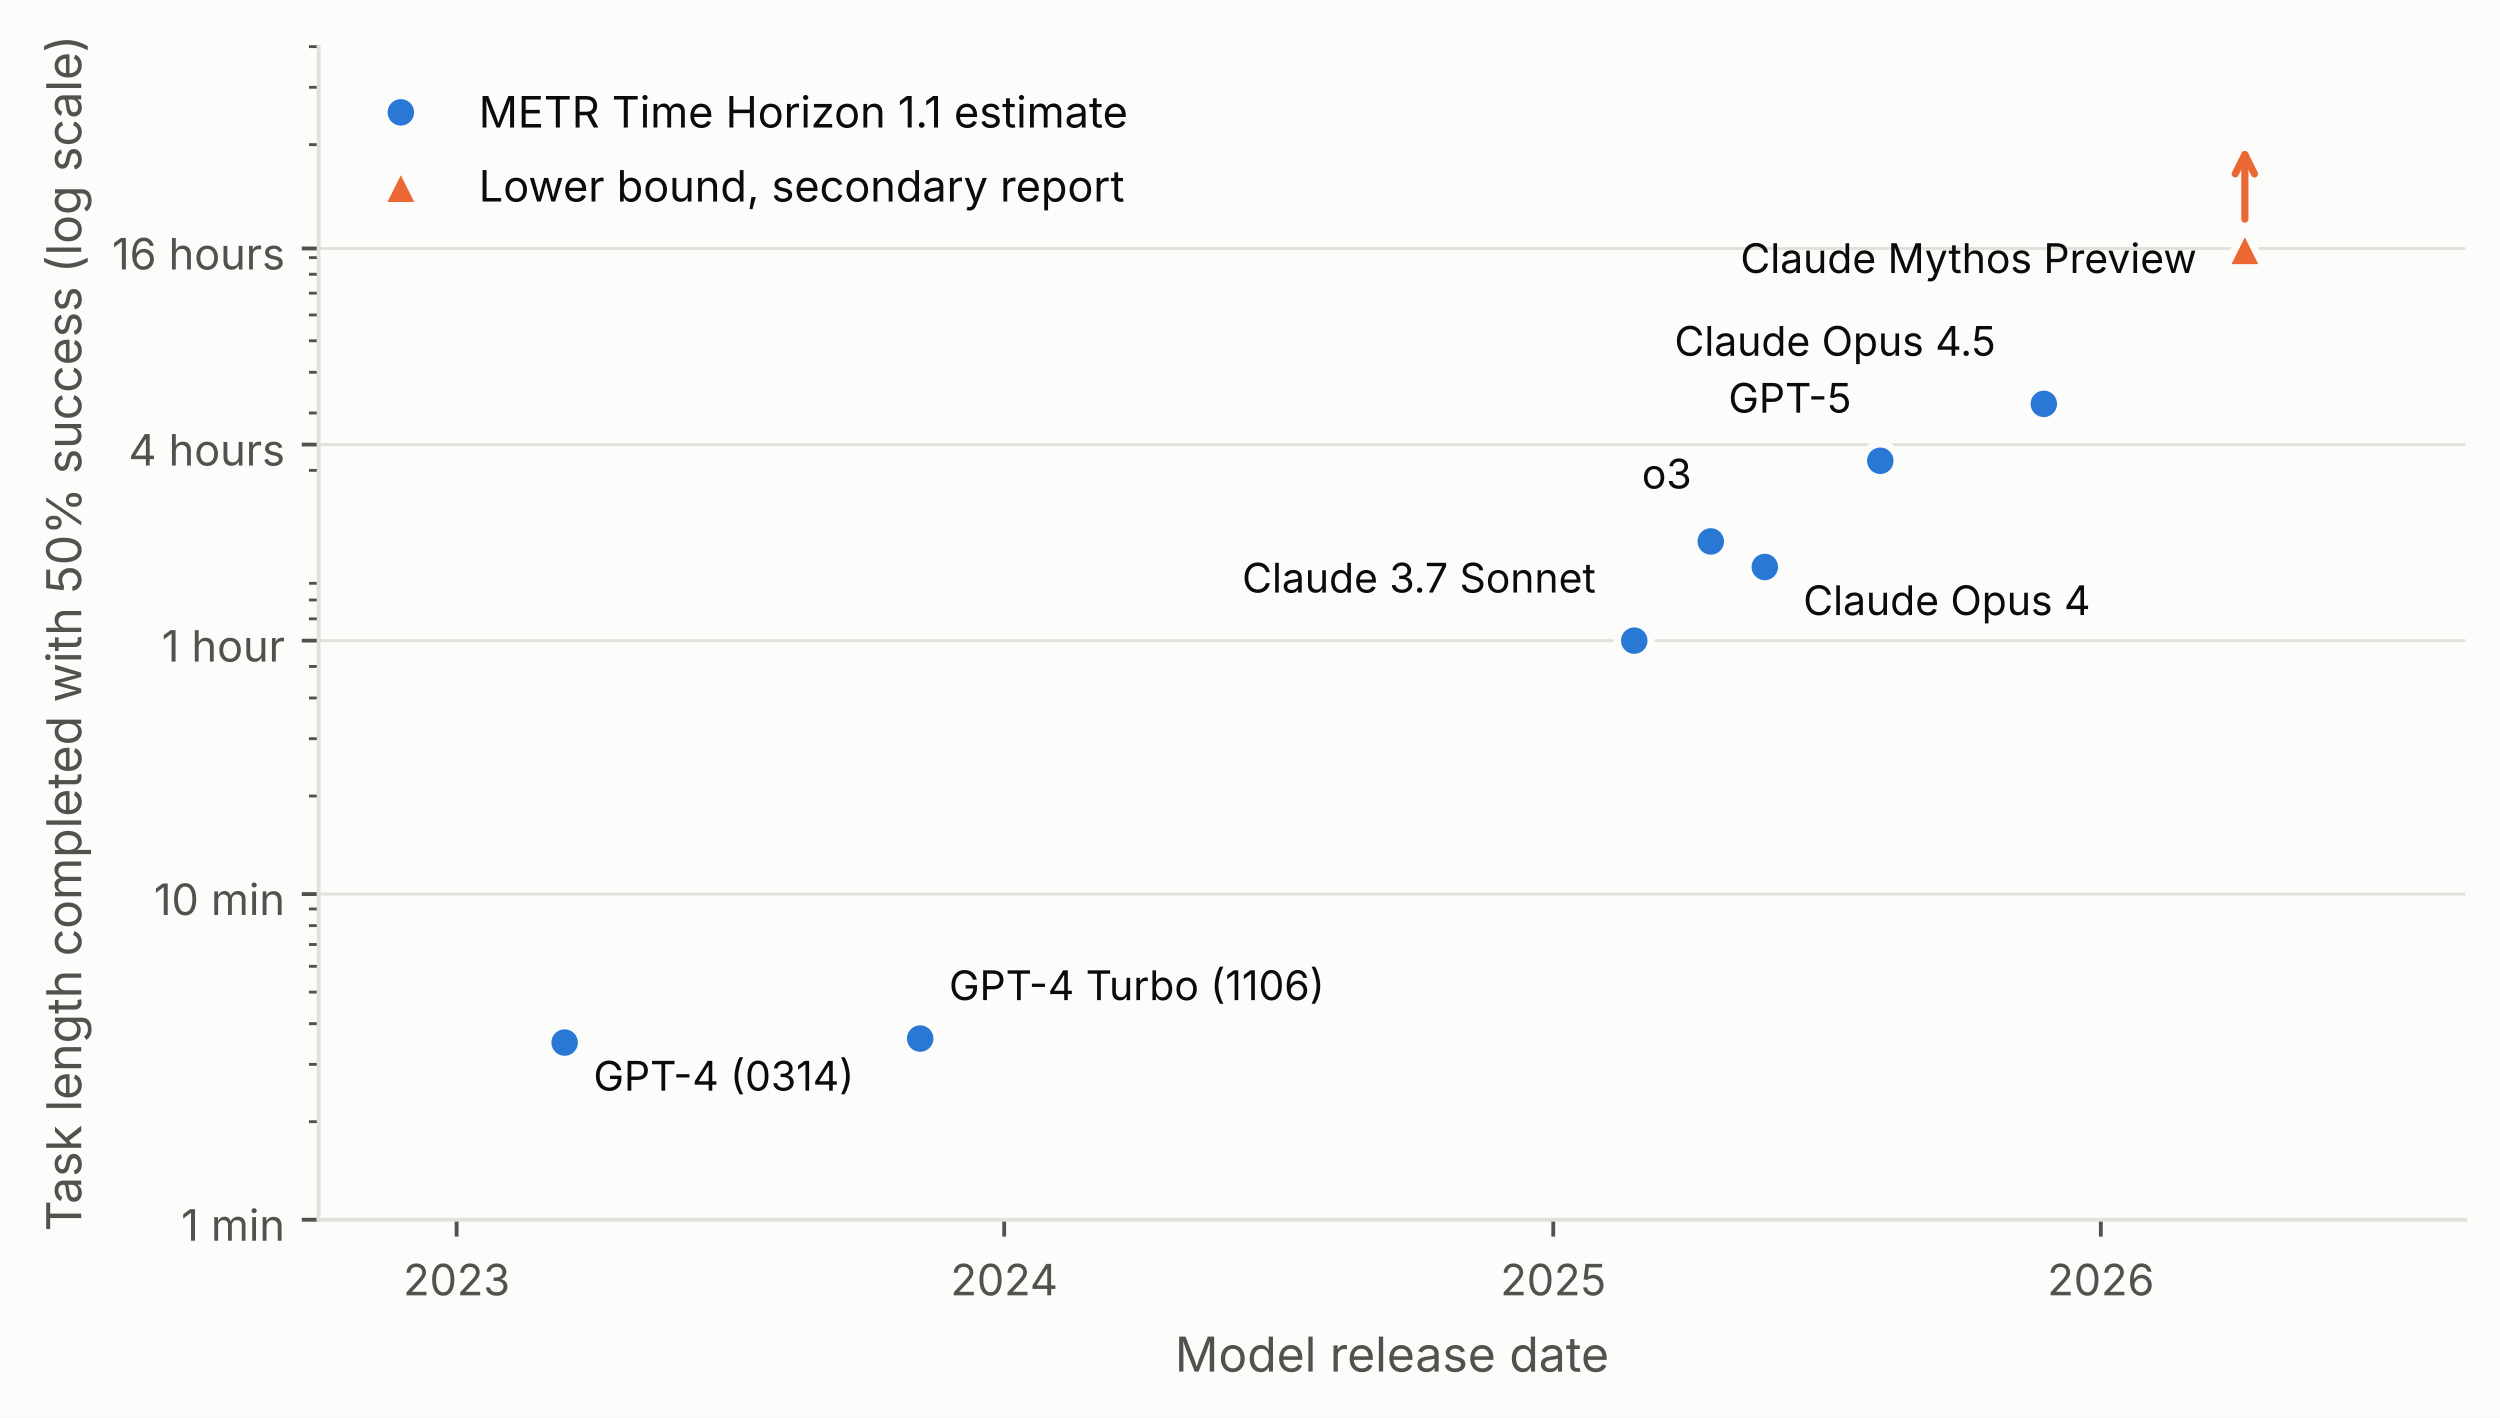
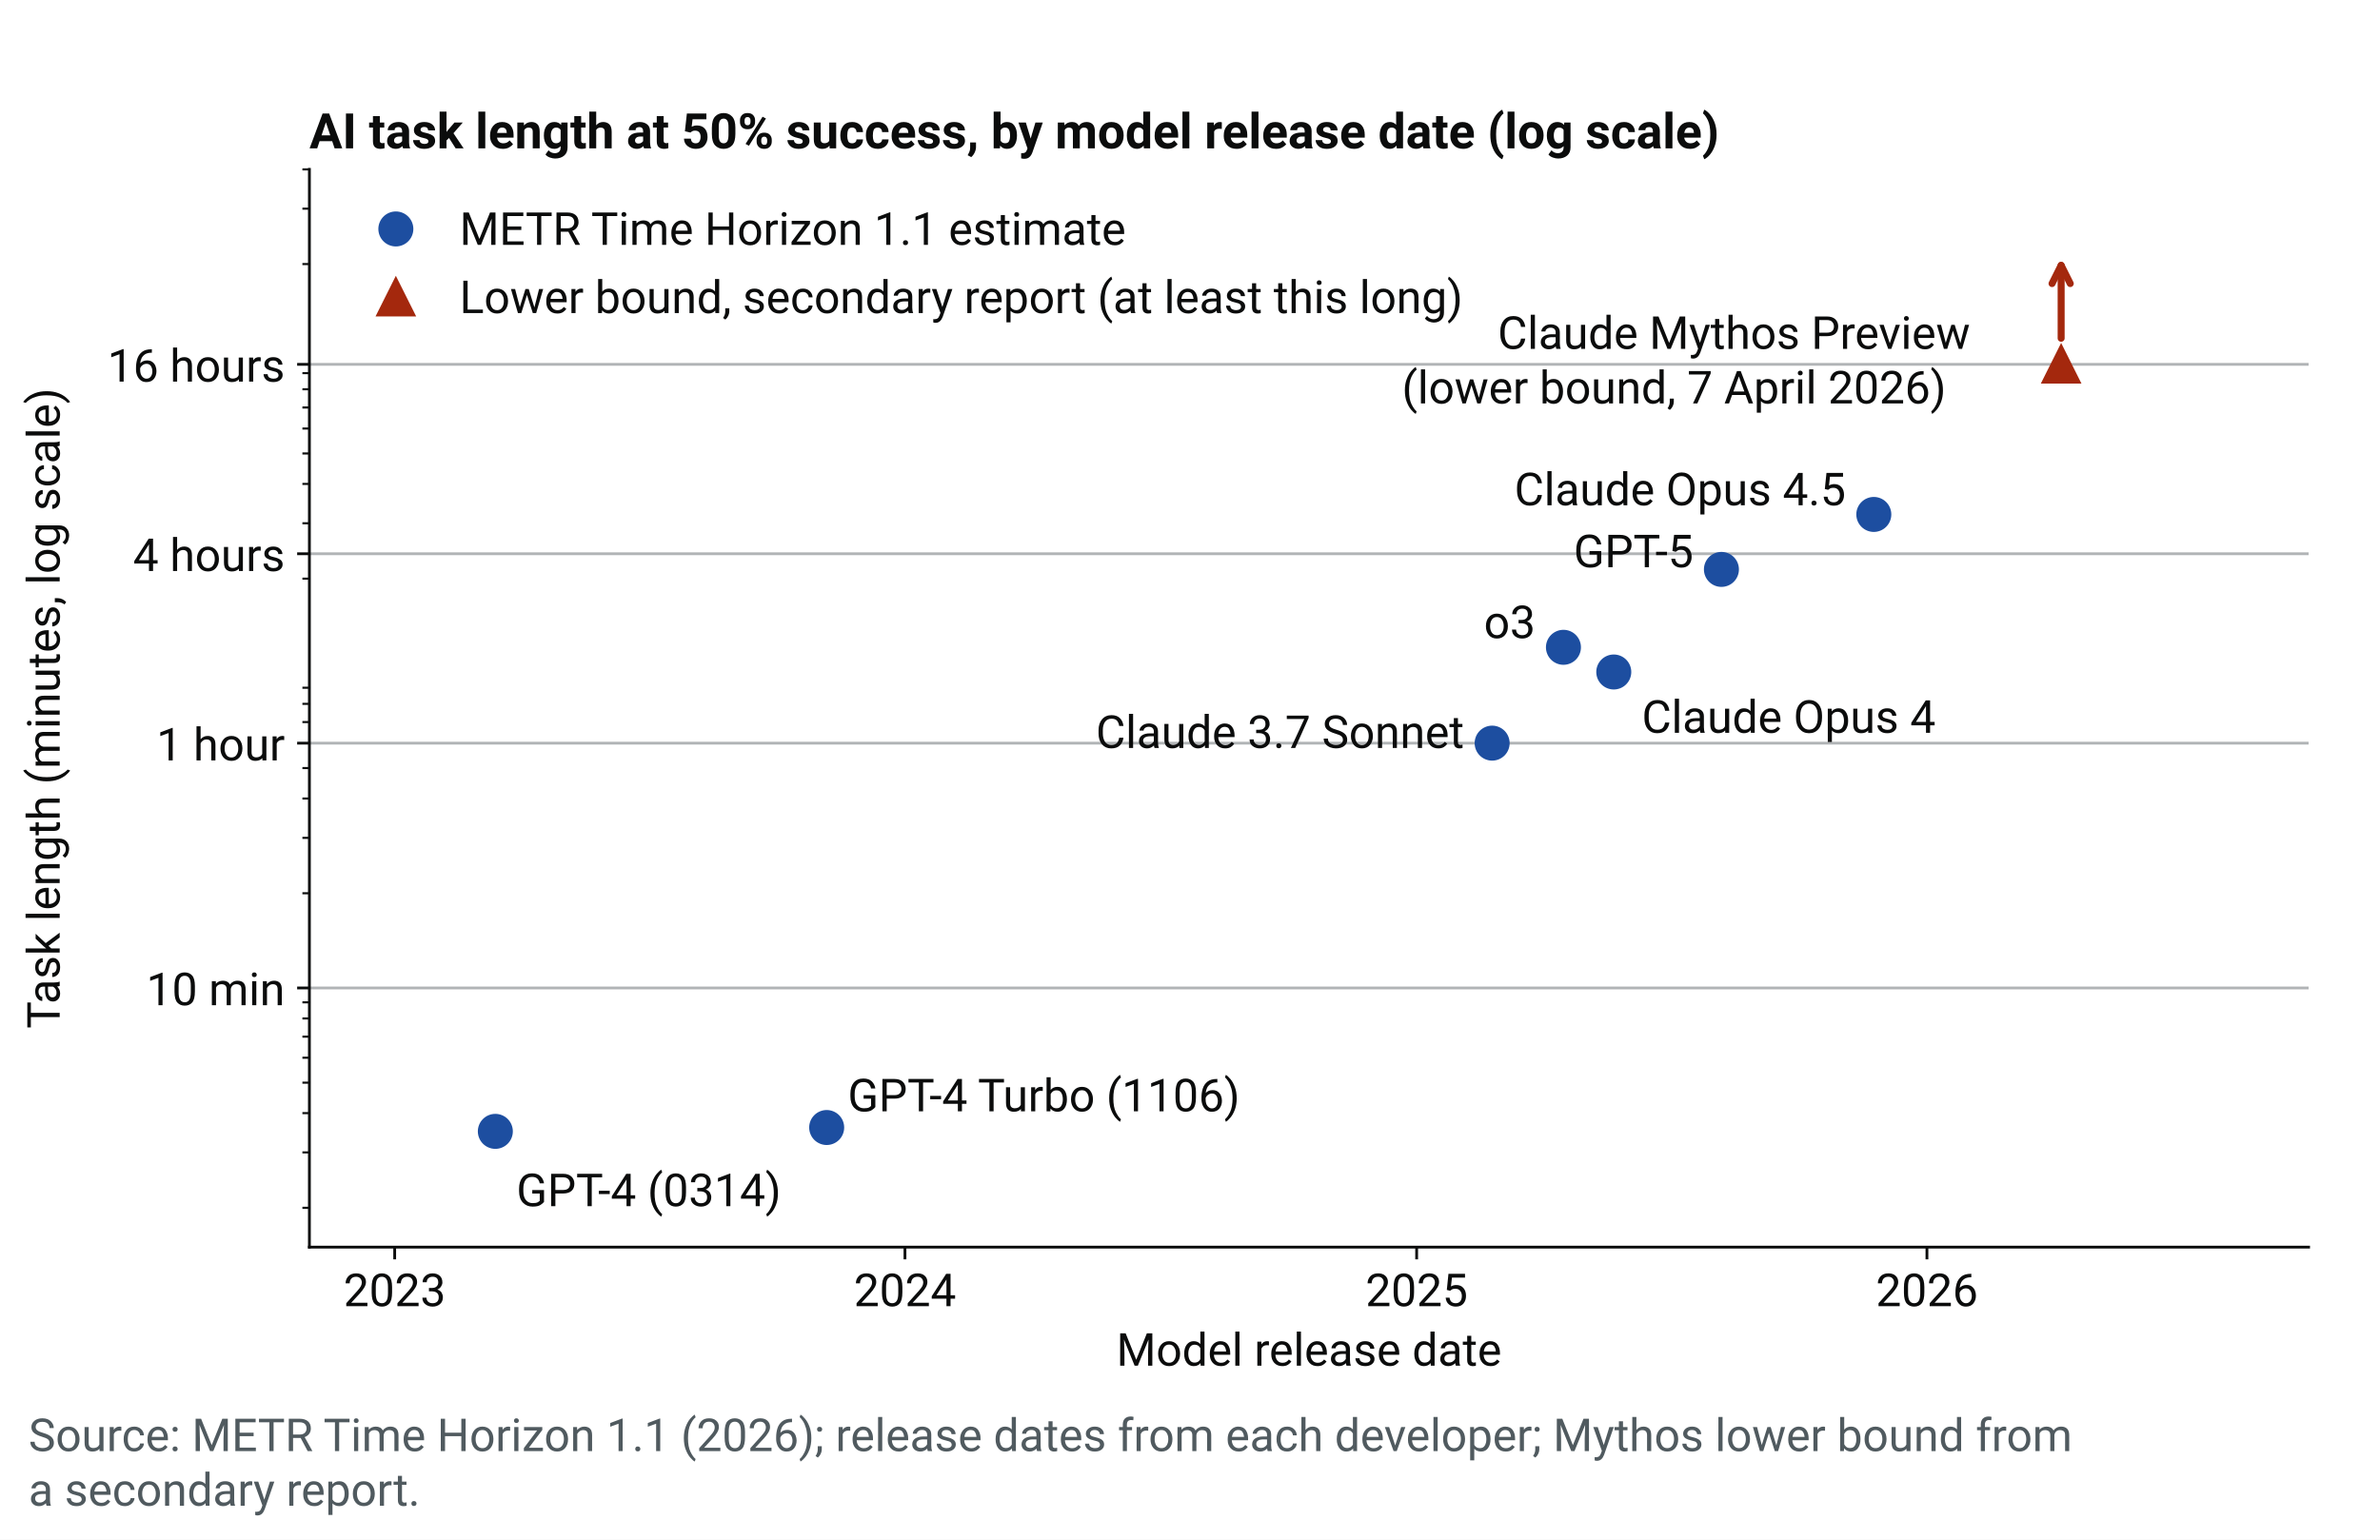
- <svg xmlns="http://www.w3.org/2000/svg" xmlns:xlink="http://www.w3.org/1999/xlink" width="519.85pt" height="294.822pt" viewBox="0 0 519.85 294.822" version="1.1">
+ <svg xmlns="http://www.w3.org/2000/svg" xmlns:xlink="http://www.w3.org/1999/xlink" width="680" height="440" viewBox="0 0 680 440" version="1.1">
  <defs>
    <style type="text/css">*{stroke-linejoin: round; stroke-linecap: butt}</style>
  </defs>
  <g id="figure_1">
    <g id="patch_1">
-       <path d="M 0 294.822  L 519.85 294.822  L 519.85 0  L 0 0  z " style="fill: #fcfcfb" />
+       <path d="M 0 440  L 680 440  L 680 0  L 0 0  z " style="fill: #ffffff" />
    </g>
    <g id="axes_1">
      <g id="patch_2">
-         <path d="M 66.25 253.633  L 512.65 253.633  L 512.65 9.697  L 66.25 9.697  z " style="fill: #fcfcfb" />
+         <path d="M 88.4 356.4  L 659.6 356.4  L 659.6 48.4  L 88.4 48.4  z " style="fill: #ffffff" />
      </g>
      <g id="matplotlib.axis_1">
        <g id="xtick_1">
          <g id="line2d_1">
            <defs>
-               <path id="m44d027435d" d="M 0 0  L 0 3.5  " style="stroke: #52514e; stroke-width: 0.8" />
+               <path id="m7d7b47696f" d="M 0 0  L 0 3.5  " style="stroke: #0b0c0c; stroke-width: 0.8" />
            </defs>
            <g>
-               <use xlink:href="#m44d027435d" x="94.95" y="253.633" style="fill: #52514e; stroke: #52514e; stroke-width: 0.8" />
+               <use xlink:href="#m7d7b47696f" x="112.766" y="356.4" style="fill: #0b0c0c; stroke: #0b0c0c; stroke-width: 0.8" />
            </g>
          </g>
          <g id="text_1">
-             <text style="font-size: 9px; font-family: 'Inter', -apple-system, BlinkMacSystemFont, 'Segoe UI', Roboto, 'Helvetica Neue', Arial, sans-serif; text-anchor: middle; fill: #52514e" x="94.95" y="269.352" transform="rotate(-0 94.94976 269.3516)">2023</text>
+             <text style="font-size: 13px; font-family: -apple-system, BlinkMacSystemFont, 'Segoe UI', Roboto, 'Helvetica Neue', Arial, sans-serif, 'Bitstream Vera Sans', 'Computer Modern Sans Serif', 'Lucida Grande', 'Verdana', 'Geneva', 'Lucid', 'Arial', 'Helvetica', 'Avant Garde', sans-serif; text-anchor: middle; fill: #0b0c0c" x="112.766" y="373.277" transform="rotate(-0 112.7659 373.277)">2023</text>
          </g>
        </g>
        <g id="xtick_2">
          <g id="line2d_2">
            <g>
-               <use xlink:href="#m44d027435d" x="208.811" y="253.633" style="fill: #52514e; stroke: #52514e; stroke-width: 0.8" />
+               <use xlink:href="#m7d7b47696f" x="258.562" y="356.4" style="fill: #0b0c0c; stroke: #0b0c0c; stroke-width: 0.8" />
            </g>
          </g>
          <g id="text_2">
-             <text style="font-size: 9px; font-family: 'Inter', -apple-system, BlinkMacSystemFont, 'Segoe UI', Roboto, 'Helvetica Neue', Arial, sans-serif; text-anchor: middle; fill: #52514e" x="208.811" y="269.352" transform="rotate(-0 208.8114 269.3516)">2024</text>
+             <text style="font-size: 13px; font-family: -apple-system, BlinkMacSystemFont, 'Segoe UI', Roboto, 'Helvetica Neue', Arial, sans-serif, 'Bitstream Vera Sans', 'Computer Modern Sans Serif', 'Lucida Grande', 'Verdana', 'Geneva', 'Lucid', 'Arial', 'Helvetica', 'Avant Garde', sans-serif; text-anchor: middle; fill: #0b0c0c" x="258.562" y="373.277" transform="rotate(-0 258.5617 373.277)">2024</text>
          </g>
        </g>
        <g id="xtick_3">
          <g id="line2d_3">
            <g>
-               <use xlink:href="#m44d027435d" x="322.985" y="253.633" style="fill: #52514e; stroke: #52514e; stroke-width: 0.8" />
+               <use xlink:href="#m7d7b47696f" x="404.757" y="356.4" style="fill: #0b0c0c; stroke: #0b0c0c; stroke-width: 0.8" />
            </g>
          </g>
          <g id="text_3">
-             <text style="font-size: 9px; font-family: 'Inter', -apple-system, BlinkMacSystemFont, 'Segoe UI', Roboto, 'Helvetica Neue', Arial, sans-serif; text-anchor: middle; fill: #52514e" x="322.985" y="269.352" transform="rotate(-0 322.985 269.3516)">2025</text>
+             <text style="font-size: 13px; font-family: -apple-system, BlinkMacSystemFont, 'Segoe UI', Roboto, 'Helvetica Neue', Arial, sans-serif, 'Bitstream Vera Sans', 'Computer Modern Sans Serif', 'Lucida Grande', 'Verdana', 'Geneva', 'Lucid', 'Arial', 'Helvetica', 'Avant Garde', sans-serif; text-anchor: middle; fill: #0b0c0c" x="404.757" y="373.277" transform="rotate(-0 404.7569 373.277)">2025</text>
          </g>
        </g>
        <g id="xtick_4">
          <g id="line2d_4">
            <g>
-               <use xlink:href="#m44d027435d" x="436.847" y="253.633" style="fill: #52514e; stroke: #52514e; stroke-width: 0.8" />
+               <use xlink:href="#m7d7b47696f" x="550.553" y="356.4" style="fill: #0b0c0c; stroke: #0b0c0c; stroke-width: 0.8" />
            </g>
          </g>
          <g id="text_4">
-             <text style="font-size: 9px; font-family: 'Inter', -apple-system, BlinkMacSystemFont, 'Segoe UI', Roboto, 'Helvetica Neue', Arial, sans-serif; text-anchor: middle; fill: #52514e" x="436.847" y="269.352" transform="rotate(-0 436.8466 269.3516)">2026</text>
+             <text style="font-size: 13px; font-family: -apple-system, BlinkMacSystemFont, 'Segoe UI', Roboto, 'Helvetica Neue', Arial, sans-serif, 'Bitstream Vera Sans', 'Computer Modern Sans Serif', 'Lucida Grande', 'Verdana', 'Geneva', 'Lucid', 'Arial', 'Helvetica', 'Avant Garde', sans-serif; text-anchor: middle; fill: #0b0c0c" x="550.553" y="373.277" transform="rotate(-0 550.5527 373.277)">2026</text>
          </g>
        </g>
        <g id="text_5">
-           <text style="font-size: 10px; font-family: 'Inter', -apple-system, BlinkMacSystemFont, 'Segoe UI', Roboto, 'Helvetica Neue', Arial, sans-serif; text-anchor: middle; fill: #52514e" x="289.45" y="285.21" transform="rotate(-0 289.4504 285.21)">Model release date</text>
+           <text style="font-size: 13px; font-family: -apple-system, BlinkMacSystemFont, 'Segoe UI', Roboto, 'Helvetica Neue', Arial, sans-serif, 'Bitstream Vera Sans', 'Computer Modern Sans Serif', 'Lucida Grande', 'Verdana', 'Geneva', 'Lucid', 'Arial', 'Helvetica', 'Avant Garde', sans-serif; text-anchor: middle; fill: #0b0c0c" x="374" y="390.278" transform="rotate(-0 374 390.278)">Model release date</text>
        </g>
      </g>
      <g id="matplotlib.axis_2">
        <g id="ytick_1">
          <g id="line2d_5">
-             <path d="M 66.25 253.633  L 512.65 253.633  " clip-path="url(#p2dd49bd866)" style="fill: none; stroke: #e1e0d9; stroke-width: 0.6; stroke-linecap: square" />
+             <path d="M 88.4 282.329  L 659.6 282.329  " clip-path="url(#p46642112ae)" style="fill: none; stroke: #b1b4b6; stroke-width: 0.8; stroke-linecap: square" />
          </g>
          <g id="line2d_6">
            <defs>
-               <path id="m34cb053a8f" d="M 0 0  L -3.5 0  " style="stroke: #52514e; stroke-width: 0.8" />
+               <path id="mc88ab7c87a" d="M 0 0  L -3.5 0  " style="stroke: #0b0c0c; stroke-width: 0.8" />
            </defs>
            <g>
-               <use xlink:href="#m34cb053a8f" x="66.25" y="253.633" style="fill: #52514e; stroke: #52514e; stroke-width: 0.8" />
+               <use xlink:href="#mc88ab7c87a" x="88.4" y="282.329" style="fill: #0b0c0c; stroke: #0b0c0c; stroke-width: 0.8" />
            </g>
          </g>
          <g id="text_6">
-             <text style="font-size: 9px; font-family: 'Inter', -apple-system, BlinkMacSystemFont, 'Segoe UI', Roboto, 'Helvetica Neue', Arial, sans-serif; text-anchor: end; fill: #52514e" x="59.25" y="257.992" transform="rotate(-0 59.25039 257.9922)">1 min</text>
+             <text style="font-size: 13px; font-family: -apple-system, BlinkMacSystemFont, 'Segoe UI', Roboto, 'Helvetica Neue', Arial, sans-serif, 'Bitstream Vera Sans', 'Computer Modern Sans Serif', 'Lucida Grande', 'Verdana', 'Geneva', 'Lucid', 'Arial', 'Helvetica', 'Avant Garde', sans-serif; text-anchor: end; fill: #0b0c0c" x="81.4" y="287.268" transform="rotate(-0 81.4 287.2683)">10 min</text>
          </g>
        </g>
        <g id="ytick_2">
          <g id="line2d_7">
-             <path d="M 66.25 185.912  L 512.65 185.912  " clip-path="url(#p2dd49bd866)" style="fill: none; stroke: #e1e0d9; stroke-width: 0.6; stroke-linecap: square" />
+             <path d="M 88.4 212.372  L 659.6 212.372  " clip-path="url(#p46642112ae)" style="fill: none; stroke: #b1b4b6; stroke-width: 0.8; stroke-linecap: square" />
          </g>
          <g id="line2d_8">
            <g>
-               <use xlink:href="#m34cb053a8f" x="66.25" y="185.912" style="fill: #52514e; stroke: #52514e; stroke-width: 0.8" />
+               <use xlink:href="#mc88ab7c87a" x="88.4" y="212.372" style="fill: #0b0c0c; stroke: #0b0c0c; stroke-width: 0.8" />
            </g>
          </g>
          <g id="text_7">
-             <text style="font-size: 9px; font-family: 'Inter', -apple-system, BlinkMacSystemFont, 'Segoe UI', Roboto, 'Helvetica Neue', Arial, sans-serif; text-anchor: end; fill: #52514e" x="59.25" y="190.271" transform="rotate(-0 59.25039 190.271)">10 min</text>
+             <text style="font-size: 13px; font-family: -apple-system, BlinkMacSystemFont, 'Segoe UI', Roboto, 'Helvetica Neue', Arial, sans-serif, 'Bitstream Vera Sans', 'Computer Modern Sans Serif', 'Lucida Grande', 'Verdana', 'Geneva', 'Lucid', 'Arial', 'Helvetica', 'Avant Garde', sans-serif; text-anchor: end; fill: #0b0c0c" x="81.4" y="217.311" transform="rotate(-0 81.4 217.3113)">1 hour</text>
          </g>
        </g>
        <g id="ytick_3">
          <g id="line2d_9">
-             <path d="M 66.25 133.214  L 512.65 133.214  " clip-path="url(#p2dd49bd866)" style="fill: none; stroke: #e1e0d9; stroke-width: 0.6; stroke-linecap: square" />
+             <path d="M 88.4 158.246  L 659.6 158.246  " clip-path="url(#p46642112ae)" style="fill: none; stroke: #b1b4b6; stroke-width: 0.8; stroke-linecap: square" />
          </g>
          <g id="line2d_10">
            <g>
-               <use xlink:href="#m34cb053a8f" x="66.25" y="133.214" style="fill: #52514e; stroke: #52514e; stroke-width: 0.8" />
+               <use xlink:href="#mc88ab7c87a" x="88.4" y="158.246" style="fill: #0b0c0c; stroke: #0b0c0c; stroke-width: 0.8" />
            </g>
          </g>
          <g id="text_8">
-             <text style="font-size: 9px; font-family: 'Inter', -apple-system, BlinkMacSystemFont, 'Segoe UI', Roboto, 'Helvetica Neue', Arial, sans-serif; text-anchor: end; fill: #52514e" x="59.25" y="137.574" transform="rotate(-0 59.25039 137.5736)">1 hour</text>
+             <text style="font-size: 13px; font-family: -apple-system, BlinkMacSystemFont, 'Segoe UI', Roboto, 'Helvetica Neue', Arial, sans-serif, 'Bitstream Vera Sans', 'Computer Modern Sans Serif', 'Lucida Grande', 'Verdana', 'Geneva', 'Lucid', 'Arial', 'Helvetica', 'Avant Garde', sans-serif; text-anchor: end; fill: #0b0c0c" x="81.4" y="163.185" transform="rotate(-0 81.4 163.1851)">4 hours</text>
          </g>
        </g>
        <g id="ytick_4">
          <g id="line2d_11">
-             <path d="M 66.25 92.442  L 512.65 92.442  " clip-path="url(#p2dd49bd866)" style="fill: none; stroke: #e1e0d9; stroke-width: 0.6; stroke-linecap: square" />
+             <path d="M 88.4 104.12  L 659.6 104.12  " clip-path="url(#p46642112ae)" style="fill: none; stroke: #b1b4b6; stroke-width: 0.8; stroke-linecap: square" />
          </g>
          <g id="line2d_12">
            <g>
-               <use xlink:href="#m34cb053a8f" x="66.25" y="92.442" style="fill: #52514e; stroke: #52514e; stroke-width: 0.8" />
+               <use xlink:href="#mc88ab7c87a" x="88.4" y="104.12" style="fill: #0b0c0c; stroke: #0b0c0c; stroke-width: 0.8" />
            </g>
          </g>
          <g id="text_9">
-             <text style="font-size: 9px; font-family: 'Inter', -apple-system, BlinkMacSystemFont, 'Segoe UI', Roboto, 'Helvetica Neue', Arial, sans-serif; text-anchor: end; fill: #52514e" x="59.25" y="96.801" transform="rotate(-0 59.25039 96.80134)">4 hours</text>
+             <text style="font-size: 13px; font-family: -apple-system, BlinkMacSystemFont, 'Segoe UI', Roboto, 'Helvetica Neue', Arial, sans-serif, 'Bitstream Vera Sans', 'Computer Modern Sans Serif', 'Lucida Grande', 'Verdana', 'Geneva', 'Lucid', 'Arial', 'Helvetica', 'Avant Garde', sans-serif; text-anchor: end; fill: #0b0c0c" x="81.4" y="109.059" transform="rotate(-0 81.4 109.059)">16 hours</text>
          </g>
        </g>
        <g id="ytick_5">
          <g id="line2d_13">
-             <path d="M 66.25 51.67  L 512.65 51.67  " clip-path="url(#p2dd49bd866)" style="fill: none; stroke: #e1e0d9; stroke-width: 0.6; stroke-linecap: square" />
-           </g>
+             <defs>
+               <path id="mb803a611ae" d="M 0 0  L -2 0  " style="stroke: #0b0c0c; stroke-width: 0.6" />
+             </defs>
+             <g>
+               <use xlink:href="#mb803a611ae" x="88.4" y="345.168" style="fill: #0b0c0c; stroke: #0b0c0c; stroke-width: 0.6" />
+             </g>
+           </g>
+         </g>
+         <g id="ytick_6">
          <g id="line2d_14">
            <g>
-               <use xlink:href="#m34cb053a8f" x="66.25" y="51.67" style="fill: #52514e; stroke: #52514e; stroke-width: 0.8" />
-             </g>
-           </g>
-           <g id="text_10">
-             <text style="font-size: 9px; font-family: 'Inter', -apple-system, BlinkMacSystemFont, 'Segoe UI', Roboto, 'Helvetica Neue', Arial, sans-serif; text-anchor: end; fill: #52514e" x="59.25" y="56.029" transform="rotate(-0 59.25039 56.02909)">16 hours</text>
-           </g>
-         </g>
-         <g id="ytick_6">
+               <use xlink:href="#mb803a611ae" x="88.4" y="329.337" style="fill: #0b0c0c; stroke: #0b0c0c; stroke-width: 0.6" />
+             </g>
+           </g>
+         </g>
+         <g id="ytick_7">
          <g id="line2d_15">
-             <defs>
-               <path id="m25efdf60cb" d="M 0 0  L -2 0  " style="stroke: #52514e; stroke-width: 0.6" />
-             </defs>
-             <g>
-               <use xlink:href="#m25efdf60cb" x="66.25" y="233.247" style="fill: #52514e; stroke: #52514e; stroke-width: 0.6" />
-             </g>
-           </g>
-         </g>
-         <g id="ytick_7">
+             <g>
+               <use xlink:href="#mb803a611ae" x="88.4" y="318.105" style="fill: #0b0c0c; stroke: #0b0c0c; stroke-width: 0.6" />
+             </g>
+           </g>
+         </g>
+         <g id="ytick_8">
          <g id="line2d_16">
            <g>
-               <use xlink:href="#m25efdf60cb" x="66.25" y="221.322" style="fill: #52514e; stroke: #52514e; stroke-width: 0.6" />
-             </g>
-           </g>
-         </g>
-         <g id="ytick_8">
+               <use xlink:href="#mb803a611ae" x="88.4" y="309.392" style="fill: #0b0c0c; stroke: #0b0c0c; stroke-width: 0.6" />
+             </g>
+           </g>
+         </g>
+         <g id="ytick_9">
          <g id="line2d_17">
            <g>
-               <use xlink:href="#m25efdf60cb" x="66.25" y="212.861" style="fill: #52514e; stroke: #52514e; stroke-width: 0.6" />
-             </g>
-           </g>
-         </g>
-         <g id="ytick_9">
+               <use xlink:href="#mb803a611ae" x="88.4" y="302.274" style="fill: #0b0c0c; stroke: #0b0c0c; stroke-width: 0.6" />
+             </g>
+           </g>
+         </g>
+         <g id="ytick_10">
          <g id="line2d_18">
            <g>
-               <use xlink:href="#m25efdf60cb" x="66.25" y="206.298" style="fill: #52514e; stroke: #52514e; stroke-width: 0.6" />
-             </g>
-           </g>
-         </g>
-         <g id="ytick_10">
+               <use xlink:href="#mb803a611ae" x="88.4" y="296.255" style="fill: #0b0c0c; stroke: #0b0c0c; stroke-width: 0.6" />
+             </g>
+           </g>
+         </g>
+         <g id="ytick_11">
          <g id="line2d_19">
            <g>
-               <use xlink:href="#m25efdf60cb" x="66.25" y="200.935" style="fill: #52514e; stroke: #52514e; stroke-width: 0.6" />
-             </g>
-           </g>
-         </g>
-         <g id="ytick_11">
+               <use xlink:href="#mb803a611ae" x="88.4" y="291.042" style="fill: #0b0c0c; stroke: #0b0c0c; stroke-width: 0.6" />
+             </g>
+           </g>
+         </g>
+         <g id="ytick_12">
          <g id="line2d_20">
            <g>
-               <use xlink:href="#m25efdf60cb" x="66.25" y="196.402" style="fill: #52514e; stroke: #52514e; stroke-width: 0.6" />
-             </g>
-           </g>
-         </g>
-         <g id="ytick_12">
+               <use xlink:href="#mb803a611ae" x="88.4" y="286.443" style="fill: #0b0c0c; stroke: #0b0c0c; stroke-width: 0.6" />
+             </g>
+           </g>
+         </g>
+         <g id="ytick_13">
          <g id="line2d_21">
            <g>
-               <use xlink:href="#m25efdf60cb" x="66.25" y="192.474" style="fill: #52514e; stroke: #52514e; stroke-width: 0.6" />
-             </g>
-           </g>
-         </g>
-         <g id="ytick_13">
+               <use xlink:href="#mb803a611ae" x="88.4" y="255.266" style="fill: #0b0c0c; stroke: #0b0c0c; stroke-width: 0.6" />
+             </g>
+           </g>
+         </g>
+         <g id="ytick_14">
          <g id="line2d_22">
            <g>
-               <use xlink:href="#m25efdf60cb" x="66.25" y="189.01" style="fill: #52514e; stroke: #52514e; stroke-width: 0.6" />
-             </g>
-           </g>
-         </g>
-         <g id="ytick_14">
+               <use xlink:href="#mb803a611ae" x="88.4" y="239.435" style="fill: #0b0c0c; stroke: #0b0c0c; stroke-width: 0.6" />
+             </g>
+           </g>
+         </g>
+         <g id="ytick_15">
          <g id="line2d_23">
            <g>
-               <use xlink:href="#m25efdf60cb" x="66.25" y="165.525" style="fill: #52514e; stroke: #52514e; stroke-width: 0.6" />
-             </g>
-           </g>
-         </g>
-         <g id="ytick_15">
+               <use xlink:href="#mb803a611ae" x="88.4" y="228.203" style="fill: #0b0c0c; stroke: #0b0c0c; stroke-width: 0.6" />
+             </g>
+           </g>
+         </g>
+         <g id="ytick_16">
          <g id="line2d_24">
            <g>
-               <use xlink:href="#m25efdf60cb" x="66.25" y="153.6" style="fill: #52514e; stroke: #52514e; stroke-width: 0.6" />
-             </g>
-           </g>
-         </g>
-         <g id="ytick_16">
+               <use xlink:href="#mb803a611ae" x="88.4" y="219.491" style="fill: #0b0c0c; stroke: #0b0c0c; stroke-width: 0.6" />
+             </g>
+           </g>
+         </g>
+         <g id="ytick_17">
          <g id="line2d_25">
            <g>
-               <use xlink:href="#m25efdf60cb" x="66.25" y="145.139" style="fill: #52514e; stroke: #52514e; stroke-width: 0.6" />
-             </g>
-           </g>
-         </g>
-         <g id="ytick_17">
+               <use xlink:href="#mb803a611ae" x="88.4" y="206.354" style="fill: #0b0c0c; stroke: #0b0c0c; stroke-width: 0.6" />
+             </g>
+           </g>
+         </g>
+         <g id="ytick_18">
          <g id="line2d_26">
            <g>
-               <use xlink:href="#m25efdf60cb" x="66.25" y="138.576" style="fill: #52514e; stroke: #52514e; stroke-width: 0.6" />
-             </g>
-           </g>
-         </g>
-         <g id="ytick_18">
+               <use xlink:href="#mb803a611ae" x="88.4" y="201.14" style="fill: #0b0c0c; stroke: #0b0c0c; stroke-width: 0.6" />
+             </g>
+           </g>
+         </g>
+         <g id="ytick_19">
          <g id="line2d_27">
            <g>
-               <use xlink:href="#m25efdf60cb" x="66.25" y="128.681" style="fill: #52514e; stroke: #52514e; stroke-width: 0.6" />
-             </g>
-           </g>
-         </g>
-         <g id="ytick_19">
+               <use xlink:href="#mb803a611ae" x="88.4" y="196.541" style="fill: #0b0c0c; stroke: #0b0c0c; stroke-width: 0.6" />
+             </g>
+           </g>
+         </g>
+         <g id="ytick_20">
          <g id="line2d_28">
            <g>
-               <use xlink:href="#m25efdf60cb" x="66.25" y="124.753" style="fill: #52514e; stroke: #52514e; stroke-width: 0.6" />
-             </g>
-           </g>
-         </g>
-         <g id="ytick_20">
+               <use xlink:href="#mb803a611ae" x="88.4" y="165.365" style="fill: #0b0c0c; stroke: #0b0c0c; stroke-width: 0.6" />
+             </g>
+           </g>
+         </g>
+         <g id="ytick_21">
          <g id="line2d_29">
            <g>
-               <use xlink:href="#m25efdf60cb" x="66.25" y="121.289" style="fill: #52514e; stroke: #52514e; stroke-width: 0.6" />
-             </g>
-           </g>
-         </g>
-         <g id="ytick_21">
+               <use xlink:href="#mb803a611ae" x="88.4" y="149.534" style="fill: #0b0c0c; stroke: #0b0c0c; stroke-width: 0.6" />
+             </g>
+           </g>
+         </g>
+         <g id="ytick_22">
          <g id="line2d_30">
            <g>
-               <use xlink:href="#m25efdf60cb" x="66.25" y="97.804" style="fill: #52514e; stroke: #52514e; stroke-width: 0.6" />
-             </g>
-           </g>
-         </g>
-         <g id="ytick_22">
+               <use xlink:href="#mb803a611ae" x="88.4" y="138.302" style="fill: #0b0c0c; stroke: #0b0c0c; stroke-width: 0.6" />
+             </g>
+           </g>
+         </g>
+         <g id="ytick_23">
          <g id="line2d_31">
            <g>
-               <use xlink:href="#m25efdf60cb" x="66.25" y="85.879" style="fill: #52514e; stroke: #52514e; stroke-width: 0.6" />
-             </g>
-           </g>
-         </g>
-         <g id="ytick_23">
+               <use xlink:href="#mb803a611ae" x="88.4" y="129.589" style="fill: #0b0c0c; stroke: #0b0c0c; stroke-width: 0.6" />
+             </g>
+           </g>
+         </g>
+         <g id="ytick_24">
          <g id="line2d_32">
            <g>
-               <use xlink:href="#m25efdf60cb" x="66.25" y="77.418" style="fill: #52514e; stroke: #52514e; stroke-width: 0.6" />
-             </g>
-           </g>
-         </g>
-         <g id="ytick_24">
+               <use xlink:href="#mb803a611ae" x="88.4" y="122.471" style="fill: #0b0c0c; stroke: #0b0c0c; stroke-width: 0.6" />
+             </g>
+           </g>
+         </g>
+         <g id="ytick_25">
          <g id="line2d_33">
            <g>
-               <use xlink:href="#m25efdf60cb" x="66.25" y="70.855" style="fill: #52514e; stroke: #52514e; stroke-width: 0.6" />
-             </g>
-           </g>
-         </g>
-         <g id="ytick_25">
+               <use xlink:href="#mb803a611ae" x="88.4" y="116.452" style="fill: #0b0c0c; stroke: #0b0c0c; stroke-width: 0.6" />
+             </g>
+           </g>
+         </g>
+         <g id="ytick_26">
          <g id="line2d_34">
            <g>
-               <use xlink:href="#m25efdf60cb" x="66.25" y="65.493" style="fill: #52514e; stroke: #52514e; stroke-width: 0.6" />
-             </g>
-           </g>
-         </g>
-         <g id="ytick_26">
+               <use xlink:href="#mb803a611ae" x="88.4" y="111.239" style="fill: #0b0c0c; stroke: #0b0c0c; stroke-width: 0.6" />
+             </g>
+           </g>
+         </g>
+         <g id="ytick_27">
          <g id="line2d_35">
            <g>
-               <use xlink:href="#m25efdf60cb" x="66.25" y="60.959" style="fill: #52514e; stroke: #52514e; stroke-width: 0.6" />
-             </g>
-           </g>
-         </g>
-         <g id="ytick_27">
+               <use xlink:href="#mb803a611ae" x="88.4" y="106.64" style="fill: #0b0c0c; stroke: #0b0c0c; stroke-width: 0.6" />
+             </g>
+           </g>
+         </g>
+         <g id="ytick_28">
          <g id="line2d_36">
            <g>
-               <use xlink:href="#m25efdf60cb" x="66.25" y="57.032" style="fill: #52514e; stroke: #52514e; stroke-width: 0.6" />
-             </g>
-           </g>
-         </g>
-         <g id="ytick_28">
+               <use xlink:href="#mb803a611ae" x="88.4" y="75.463" style="fill: #0b0c0c; stroke: #0b0c0c; stroke-width: 0.6" />
+             </g>
+           </g>
+         </g>
+         <g id="ytick_29">
          <g id="line2d_37">
            <g>
-               <use xlink:href="#m25efdf60cb" x="66.25" y="53.568" style="fill: #52514e; stroke: #52514e; stroke-width: 0.6" />
-             </g>
-           </g>
-         </g>
-         <g id="ytick_29">
+               <use xlink:href="#mb803a611ae" x="88.4" y="59.632" style="fill: #0b0c0c; stroke: #0b0c0c; stroke-width: 0.6" />
+             </g>
+           </g>
+         </g>
+         <g id="ytick_30">
          <g id="line2d_38">
            <g>
-               <use xlink:href="#m25efdf60cb" x="66.25" y="30.083" style="fill: #52514e; stroke: #52514e; stroke-width: 0.6" />
-             </g>
-           </g>
-         </g>
-         <g id="ytick_30">
-           <g id="line2d_39">
-             <g>
-               <use xlink:href="#m25efdf60cb" x="66.25" y="18.158" style="fill: #52514e; stroke: #52514e; stroke-width: 0.6" />
-             </g>
-           </g>
-         </g>
-         <g id="ytick_31">
-           <g id="line2d_40">
-             <g>
-               <use xlink:href="#m25efdf60cb" x="66.25" y="9.697" style="fill: #52514e; stroke: #52514e; stroke-width: 0.6" />
-             </g>
-           </g>
-         </g>
-         <g id="text_11">
-           <text style="font-size: 10px; font-family: 'Inter', -apple-system, BlinkMacSystemFont, 'Segoe UI', Roboto, 'Helvetica Neue', Arial, sans-serif; text-anchor: middle; fill: #52514e" x="16.887" y="131.665" transform="rotate(-90 16.8875 131.6648)">Task length completed with 50% success (log scale)</text>
-         </g>
-       </g>
-       <g id="line2d_41">
-         <path d="M 117.41 216.788  L 191.342 215.959  L 339.83 133.214  L 355.74 112.584  L 366.97 117.898  L 390.99 95.814  L 424.993 83.981  " clip-path="url(#p2dd49bd866)" style="fill: none" />
+               <use xlink:href="#mb803a611ae" x="88.4" y="48.4" style="fill: #0b0c0c; stroke: #0b0c0c; stroke-width: 0.6" />
+             </g>
+           </g>
+         </g>
+         <g id="text_10">
+           <text style="font-size: 13px; font-family: -apple-system, BlinkMacSystemFont, 'Segoe UI', Roboto, 'Helvetica Neue', Arial, sans-serif, 'Bitstream Vera Sans', 'Computer Modern Sans Serif', 'Lucida Grande', 'Verdana', 'Geneva', 'Lucid', 'Arial', 'Helvetica', 'Avant Garde', sans-serif; text-anchor: middle; fill: #0b0c0c" x="17.055" y="202.4" transform="rotate(-90 17.05461 202.4)">Task length (minutes, log scale)</text>
+         </g>
+       </g>
+       <g id="line2d_39">
        <defs>
-           <path id="md967c20909" d="M 0 3.5  C 0.928 3.5 1.819 3.131 2.475 2.475  C 3.131 1.819 3.5 0.928 3.5 0  C 3.5 -0.928 3.131 -1.819 2.475 -2.475  C 1.819 -3.131 0.928 -3.5 0 -3.5  C -0.928 -3.5 -1.819 -3.131 -2.475 -2.475  C -3.131 -1.819 -3.5 -0.928 -3.5 0  C -3.5 0.928 -3.131 1.819 -2.475 2.475  C -1.819 3.131 -0.928 3.5 0 3.5  z " style="stroke: #fcfcfb; stroke-width: 1.5" />
+           <path id="m05779f093d" d="M 0 4.5  C 1.193 4.5 2.338 4.026 3.182 3.182  C 4.026 2.338 4.5 1.193 4.5 0  C 4.5 -1.193 4.026 -2.338 3.182 -3.182  C 2.338 -4.026 1.193 -4.5 0 -4.5  C -1.193 -4.5 -2.338 -4.026 -3.182 -3.182  C -4.026 -2.338 -4.5 -1.193 -4.5 0  C -4.5 1.193 -4.026 2.338 -3.182 3.182  C -2.338 4.026 -1.193 4.5 0 4.5  z " style="stroke: #1d4ea0" />
        </defs>
-         <g clip-path="url(#p2dd49bd866)">
-           <use xlink:href="#md967c20909" x="117.41" y="216.788" style="fill: #2a78d6; stroke: #fcfcfb; stroke-width: 1.5" />
-           <use xlink:href="#md967c20909" x="191.342" y="215.959" style="fill: #2a78d6; stroke: #fcfcfb; stroke-width: 1.5" />
-           <use xlink:href="#md967c20909" x="339.83" y="133.214" style="fill: #2a78d6; stroke: #fcfcfb; stroke-width: 1.5" />
-           <use xlink:href="#md967c20909" x="355.74" y="112.584" style="fill: #2a78d6; stroke: #fcfcfb; stroke-width: 1.5" />
-           <use xlink:href="#md967c20909" x="366.97" y="117.898" style="fill: #2a78d6; stroke: #fcfcfb; stroke-width: 1.5" />
-           <use xlink:href="#md967c20909" x="390.99" y="95.814" style="fill: #2a78d6; stroke: #fcfcfb; stroke-width: 1.5" />
-           <use xlink:href="#md967c20909" x="424.993" y="83.981" style="fill: #2a78d6; stroke: #fcfcfb; stroke-width: 1.5" />
-         </g>
-       </g>
-       <g id="line2d_42">
-         <path d="M 466.794 51.67  " clip-path="url(#p2dd49bd866)" style="fill: none" />
+         <g clip-path="url(#p46642112ae)">
+           <use xlink:href="#m05779f093d" x="141.526" y="323.318" style="fill: #1d4ea0; stroke: #1d4ea0" />
+           <use xlink:href="#m05779f093d" x="236.193" y="322.218" style="fill: #1d4ea0; stroke: #1d4ea0" />
+           <use xlink:href="#m05779f093d" x="426.327" y="212.372" style="fill: #1d4ea0; stroke: #1d4ea0" />
+           <use xlink:href="#m05779f093d" x="446.698" y="184.985" style="fill: #1d4ea0; stroke: #1d4ea0" />
+           <use xlink:href="#m05779f093d" x="461.078" y="192.039" style="fill: #1d4ea0; stroke: #1d4ea0" />
+           <use xlink:href="#m05779f093d" x="491.835" y="162.723" style="fill: #1d4ea0; stroke: #1d4ea0" />
+           <use xlink:href="#m05779f093d" x="535.374" y="147.014" style="fill: #1d4ea0; stroke: #1d4ea0" />
+         </g>
+       </g>
+       <g id="line2d_40">
        <defs>
-           <path id="m2185b7088f" d="M 0 -4  L -4 4  L 4 4  z " style="stroke: #fcfcfb; stroke-width: 1.5; stroke-linejoin: miter" />
+           <path id="m3186333dd0" d="M 0 -5  L -5 5  L 5 5  z " style="stroke: #a4280d; stroke-linejoin: miter" />
        </defs>
-         <g clip-path="url(#p2dd49bd866)">
-           <use xlink:href="#m2185b7088f" x="466.794" y="51.67" style="fill: #eb6834; stroke: #fcfcfb; stroke-width: 1.5; stroke-linejoin: miter" />
+         <g clip-path="url(#p46642112ae)">
+           <use xlink:href="#m3186333dd0" x="588.899" y="104.12" style="fill: #a4280d; stroke: #a4280d; stroke-linejoin: miter" />
        </g>
      </g>
      <g id="patch_3">
-         <path d="M 66.25 253.633  L 66.25 9.697  " style="fill: none; stroke: #e1e0d9; stroke-width: 0.8; stroke-linejoin: miter; stroke-linecap: square" />
+         <path d="M 88.4 356.4  L 88.4 48.4  " style="fill: none; stroke: #0b0c0c; stroke-width: 0.8; stroke-linejoin: miter; stroke-linecap: square" />
      </g>
      <g id="patch_4">
-         <path d="M 66.25 253.633  L 512.65 253.633  " style="fill: none; stroke: #e1e0d9; stroke-width: 0.8; stroke-linejoin: miter; stroke-linecap: square" />
+         <path d="M 88.4 356.4  L 659.6 356.4  " style="fill: none; stroke: #0b0c0c; stroke-width: 0.8; stroke-linejoin: miter; stroke-linecap: square" />
      </g>
      <g id="patch_5">
-         <path d="M 466.794 45.561  Q 466.794 38.019 466.794 32.155  " style="fill: none; stroke: #eb6834; stroke-width: 1.5; stroke-linecap: round" />
-         <path d="M 464.794 36.155  L 466.794 32.155  L 468.794 36.155  " style="fill: none; stroke: #eb6834; stroke-width: 1.5; stroke-linecap: round" />
+         <path d="M 588.899 96.664  Q 588.899 85.131 588.899 75.834  " style="fill: none; stroke: #a4280d; stroke-width: 2; stroke-linecap: round" />
+         <path d="M 586.299 81.034  L 588.899 75.834  L 591.499 81.034  " style="fill: none; stroke: #a4280d; stroke-width: 2; stroke-linecap: round" />
+       </g>
+       <g id="text_11">
+         <text style="font-size: 13px; font-family: -apple-system, BlinkMacSystemFont, 'Segoe UI', Roboto, 'Helvetica Neue', Arial, sans-serif, 'Bitstream Vera Sans', 'Computer Modern Sans Serif', 'Lucida Grande', 'Verdana', 'Geneva', 'Lucid', 'Arial', 'Helvetica', 'Avant Garde', sans-serif; text-anchor: start; fill: #0b0c0c" x="147.526" y="344.695" transform="rotate(-0 147.5256 344.6953)">GPT-4 (0314)</text>
      </g>
      <g id="text_12">
-         <text style="font-size: 8.5px; font-family: 'Inter', -apple-system, BlinkMacSystemFont, 'Segoe UI', Roboto, 'Helvetica Neue', Arial, sans-serif; text-anchor: start; fill: #0b0b0b" x="123.41" y="226.788" transform="rotate(-0 123.4101 226.7879)">GPT-4 (0314)</text>
+         <text style="font-size: 13px; font-family: -apple-system, BlinkMacSystemFont, 'Segoe UI', Roboto, 'Helvetica Neue', Arial, sans-serif, 'Bitstream Vera Sans', 'Computer Modern Sans Serif', 'Lucida Grande', 'Verdana', 'Geneva', 'Lucid', 'Arial', 'Helvetica', 'Avant Garde', sans-serif; text-anchor: start; fill: #0b0c0c" x="242.193" y="317.596" transform="rotate(-0 242.193 317.5959)">GPT-4 Turbo (1106)</text>
      </g>
      <g id="text_13">
-         <text style="font-size: 8.5px; font-family: 'Inter', -apple-system, BlinkMacSystemFont, 'Segoe UI', Roboto, 'Helvetica Neue', Arial, sans-serif; text-anchor: start; fill: #0b0b0b" x="197.342" y="207.959" transform="rotate(-0 197.3422 207.9593)">GPT-4 Turbo (1106)</text>
+         <text style="font-size: 13px; font-family: -apple-system, BlinkMacSystemFont, 'Segoe UI', Roboto, 'Helvetica Neue', Arial, sans-serif, 'Bitstream Vera Sans', 'Computer Modern Sans Serif', 'Lucida Grande', 'Verdana', 'Geneva', 'Lucid', 'Arial', 'Helvetica', 'Avant Garde', sans-serif; text-anchor: end; fill: #0b0c0c" x="418.327" y="213.75" transform="rotate(-0 418.3267 213.7497)">Claude 3.7 Sonnet</text>
      </g>
      <g id="text_14">
-         <text style="font-size: 8.5px; font-family: 'Inter', -apple-system, BlinkMacSystemFont, 'Segoe UI', Roboto, 'Helvetica Neue', Arial, sans-serif; text-anchor: end; fill: #0b0b0b" x="331.83" y="123.214" transform="rotate(-0 331.8303 123.2142)">Claude 3.7 Sonnet</text>
+         <text style="font-size: 13px; font-family: -apple-system, BlinkMacSystemFont, 'Segoe UI', Roboto, 'Helvetica Neue', Arial, sans-serif, 'Bitstream Vera Sans', 'Computer Modern Sans Serif', 'Lucida Grande', 'Verdana', 'Geneva', 'Lucid', 'Arial', 'Helvetica', 'Avant Garde', sans-serif; text-anchor: end; fill: #0b0c0c" x="438.698" y="182.362" transform="rotate(-0 438.6982 182.3621)">o3</text>
      </g>
      <g id="text_15">
-         <text style="font-size: 8.5px; font-family: 'Inter', -apple-system, BlinkMacSystemFont, 'Segoe UI', Roboto, 'Helvetica Neue', Arial, sans-serif; text-anchor: end; fill: #0b0b0b" x="351.74" y="101.584" transform="rotate(-0 351.7397 101.584)">o3</text>
+         <text style="font-size: 13px; font-family: -apple-system, BlinkMacSystemFont, 'Segoe UI', Roboto, 'Helvetica Neue', Arial, sans-serif, 'Bitstream Vera Sans', 'Computer Modern Sans Serif', 'Lucida Grande', 'Verdana', 'Geneva', 'Lucid', 'Arial', 'Helvetica', 'Avant Garde', sans-serif; text-anchor: start; fill: #0b0c0c" x="469.078" y="209.417" transform="rotate(-0 469.078 209.4167)">Claude Opus 4</text>
      </g>
      <g id="text_16">
-         <text style="font-size: 8.5px; font-family: 'Inter', -apple-system, BlinkMacSystemFont, 'Segoe UI', Roboto, 'Helvetica Neue', Arial, sans-serif; text-anchor: start; fill: #0b0b0b" x="374.97" y="127.898" transform="rotate(-0 374.9699 127.8977)">Claude Opus 4</text>
+         <text style="font-size: 13px; font-family: -apple-system, BlinkMacSystemFont, 'Segoe UI', Roboto, 'Helvetica Neue', Arial, sans-serif, 'Bitstream Vera Sans', 'Computer Modern Sans Serif', 'Lucida Grande', 'Verdana', 'Geneva', 'Lucid', 'Arial', 'Helvetica', 'Avant Garde', sans-serif; text-anchor: end; fill: #0b0c0c" x="483.835" y="162.1" transform="rotate(-0 483.835 162.1)">GPT-5</text>
      </g>
      <g id="text_17">
-         <text style="font-size: 8.5px; font-family: 'Inter', -apple-system, BlinkMacSystemFont, 'Segoe UI', Roboto, 'Helvetica Neue', Arial, sans-serif; text-anchor: end; fill: #0b0b0b" x="384.99" y="85.814" transform="rotate(-0 384.99 85.81431)">GPT-5</text>
+         <text style="font-size: 13px; font-family: -apple-system, BlinkMacSystemFont, 'Segoe UI', Roboto, 'Helvetica Neue', Arial, sans-serif, 'Bitstream Vera Sans', 'Computer Modern Sans Serif', 'Lucida Grande', 'Verdana', 'Geneva', 'Lucid', 'Arial', 'Helvetica', 'Avant Garde', sans-serif; text-anchor: end; fill: #0b0c0c" x="527.374" y="144.391" transform="rotate(-0 527.374 144.3914)">Claude Opus 4.5</text>
      </g>
      <g id="text_18">
-         <text style="font-size: 8.5px; font-family: 'Inter', -apple-system, BlinkMacSystemFont, 'Segoe UI', Roboto, 'Helvetica Neue', Arial, sans-serif; text-anchor: end; fill: #0b0b0b" x="414.993" y="73.981" transform="rotate(-0 414.9925 73.98096)">Claude Opus 4.5</text>
+         <text style="font-size: 13px; font-family: -apple-system, BlinkMacSystemFont, 'Segoe UI', Roboto, 'Helvetica Neue', Arial, sans-serif, 'Bitstream Vera Sans', 'Computer Modern Sans Serif', 'Lucida Grande', 'Verdana', 'Geneva', 'Lucid', 'Arial', 'Helvetica', 'Avant Garde', sans-serif; fill: #0b0c0c" transform="translate(427.9121 99.69567)">Claude Mythos Preview</text>
+         <text style="font-size: 13px; font-family: -apple-system, BlinkMacSystemFont, 'Segoe UI', Roboto, 'Helvetica Neue', Arial, sans-serif, 'Bitstream Vera Sans', 'Computer Modern Sans Serif', 'Lucida Grande', 'Verdana', 'Geneva', 'Lucid', 'Arial', 'Helvetica', 'Avant Garde', sans-serif; fill: #0b0c0c" transform="translate(400.5492 115.2992)">(lower bound, 7 April 2026)</text>
      </g>
      <g id="text_19">
-         <text style="font-size: 8.5px; font-family: 'Inter', -apple-system, BlinkMacSystemFont, 'Segoe UI', Roboto, 'Helvetica Neue', Arial, sans-serif; text-anchor: end; fill: #0b0b0b" x="456.794" y="56.762" transform="rotate(-0 456.7938 56.76175)">Claude Mythos Preview</text>
+         <text style="font-weight: 700; font-size: 14px; font-family: -apple-system, BlinkMacSystemFont, 'Segoe UI', Roboto, 'Helvetica Neue', Arial, sans-serif, 'Bitstream Vera Sans', 'Computer Modern Sans Serif', 'Lucida Grande', 'Verdana', 'Geneva', 'Lucid', 'Arial', 'Helvetica', 'Avant Garde', sans-serif; text-anchor: start; fill: #0b0c0c" x="88.4" y="42.4" transform="rotate(-0 88.4 42.4)">AI task length at 50% success, by model release date (log scale)</text>
      </g>
      <g id="legend_1">
-         <g id="line2d_43">
-           <path d="M 74.35 23.366  L 83.35 23.366  L 92.35 23.366  " style="fill: none" />
+         <g id="line2d_41">
          <g>
-             <use xlink:href="#md967c20909" x="83.35" y="23.366" style="fill: #2a78d6; stroke: #fcfcfb; stroke-width: 1.5" />
+             <use xlink:href="#m05779f093d" x="113.1" y="65.428" style="fill: #1d4ea0; stroke: #1d4ea0" />
          </g>
        </g>
        <g id="text_20">
-           <text style="font-size: 9px; font-family: 'Inter', -apple-system, BlinkMacSystemFont, 'Segoe UI', Roboto, 'Helvetica Neue', Arial, sans-serif; text-anchor: start; fill: #0b0b0b" x="99.55" y="26.516" transform="rotate(-0 99.55039 26.51559)">METR Time Horizon 1.1 estimate</text>
-         </g>
-         <g id="line2d_44">
-           <path d="M 74.35 38.755  L 83.35 38.755  L 92.35 38.755  " style="fill: none" />
+           <text style="font-size: 13px; font-family: -apple-system, BlinkMacSystemFont, 'Segoe UI', Roboto, 'Helvetica Neue', Arial, sans-serif, 'Bitstream Vera Sans', 'Computer Modern Sans Serif', 'Lucida Grande', 'Verdana', 'Geneva', 'Lucid', 'Arial', 'Helvetica', 'Avant Garde', sans-serif; text-anchor: start; fill: #0b0c0c" x="131.3" y="69.978" transform="rotate(-0 131.3 69.97797)">METR Time Horizon 1.1 estimate</text>
+         </g>
+         <g id="line2d_42">
          <g>
-             <use xlink:href="#m2185b7088f" x="83.35" y="38.755" style="fill: #eb6834; stroke: #fcfcfb; stroke-width: 1.5; stroke-linejoin: miter" />
+             <use xlink:href="#m3186333dd0" x="113.1" y="84.929" style="fill: #a4280d; stroke: #a4280d; stroke-linejoin: miter" />
          </g>
        </g>
        <g id="text_21">
-           <text style="font-size: 9px; font-family: 'Inter', -apple-system, BlinkMacSystemFont, 'Segoe UI', Roboto, 'Helvetica Neue', Arial, sans-serif; text-anchor: start; fill: #0b0b0b" x="99.55" y="41.905" transform="rotate(-0 99.55039 41.90524)">Lower bound, secondary report</text>
-         </g>
-       </g>
+           <text style="font-size: 13px; font-family: -apple-system, BlinkMacSystemFont, 'Segoe UI', Roboto, 'Helvetica Neue', Arial, sans-serif, 'Bitstream Vera Sans', 'Computer Modern Sans Serif', 'Lucida Grande', 'Verdana', 'Geneva', 'Lucid', 'Arial', 'Helvetica', 'Avant Garde', sans-serif; text-anchor: start; fill: #0b0c0c" x="131.3" y="89.479" transform="rotate(-0 131.3 89.47898)">Lower bound, secondary report (at least this long)</text>
+         </g>
+       </g>
+     </g>
+     <g id="text_22">
+       <text style="font-size: 13px; font-family: -apple-system, BlinkMacSystemFont, 'Segoe UI', Roboto, 'Helvetica Neue', Arial, sans-serif, 'Bitstream Vera Sans', 'Computer Modern Sans Serif', 'Lucida Grande', 'Verdana', 'Geneva', 'Lucid', 'Arial', 'Helvetica', 'Avant Garde', sans-serif; fill: #505a5f" transform="translate(8.16 414.6921)">Source: METR Time Horizon 1.1 (2026); release dates from each developer; Mythos lower bound from</text>
+       <text style="font-size: 13px; font-family: -apple-system, BlinkMacSystemFont, 'Segoe UI', Roboto, 'Helvetica Neue', Arial, sans-serif, 'Bitstream Vera Sans', 'Computer Modern Sans Serif', 'Lucida Grande', 'Verdana', 'Geneva', 'Lucid', 'Arial', 'Helvetica', 'Avant Garde', sans-serif; fill: #505a5f" transform="translate(8.16 430.2957)">a secondary report.</text>
    </g>
  </g>
  <defs>
-     <clipPath id="p2dd49bd866">
-       <rect x="66.25" y="9.697" width="446.4" height="243.936" />
+     <clipPath id="p46642112ae">
+       <rect x="88.4" y="48.4" width="571.2" height="308" />
    </clipPath>
  </defs>
</svg>
